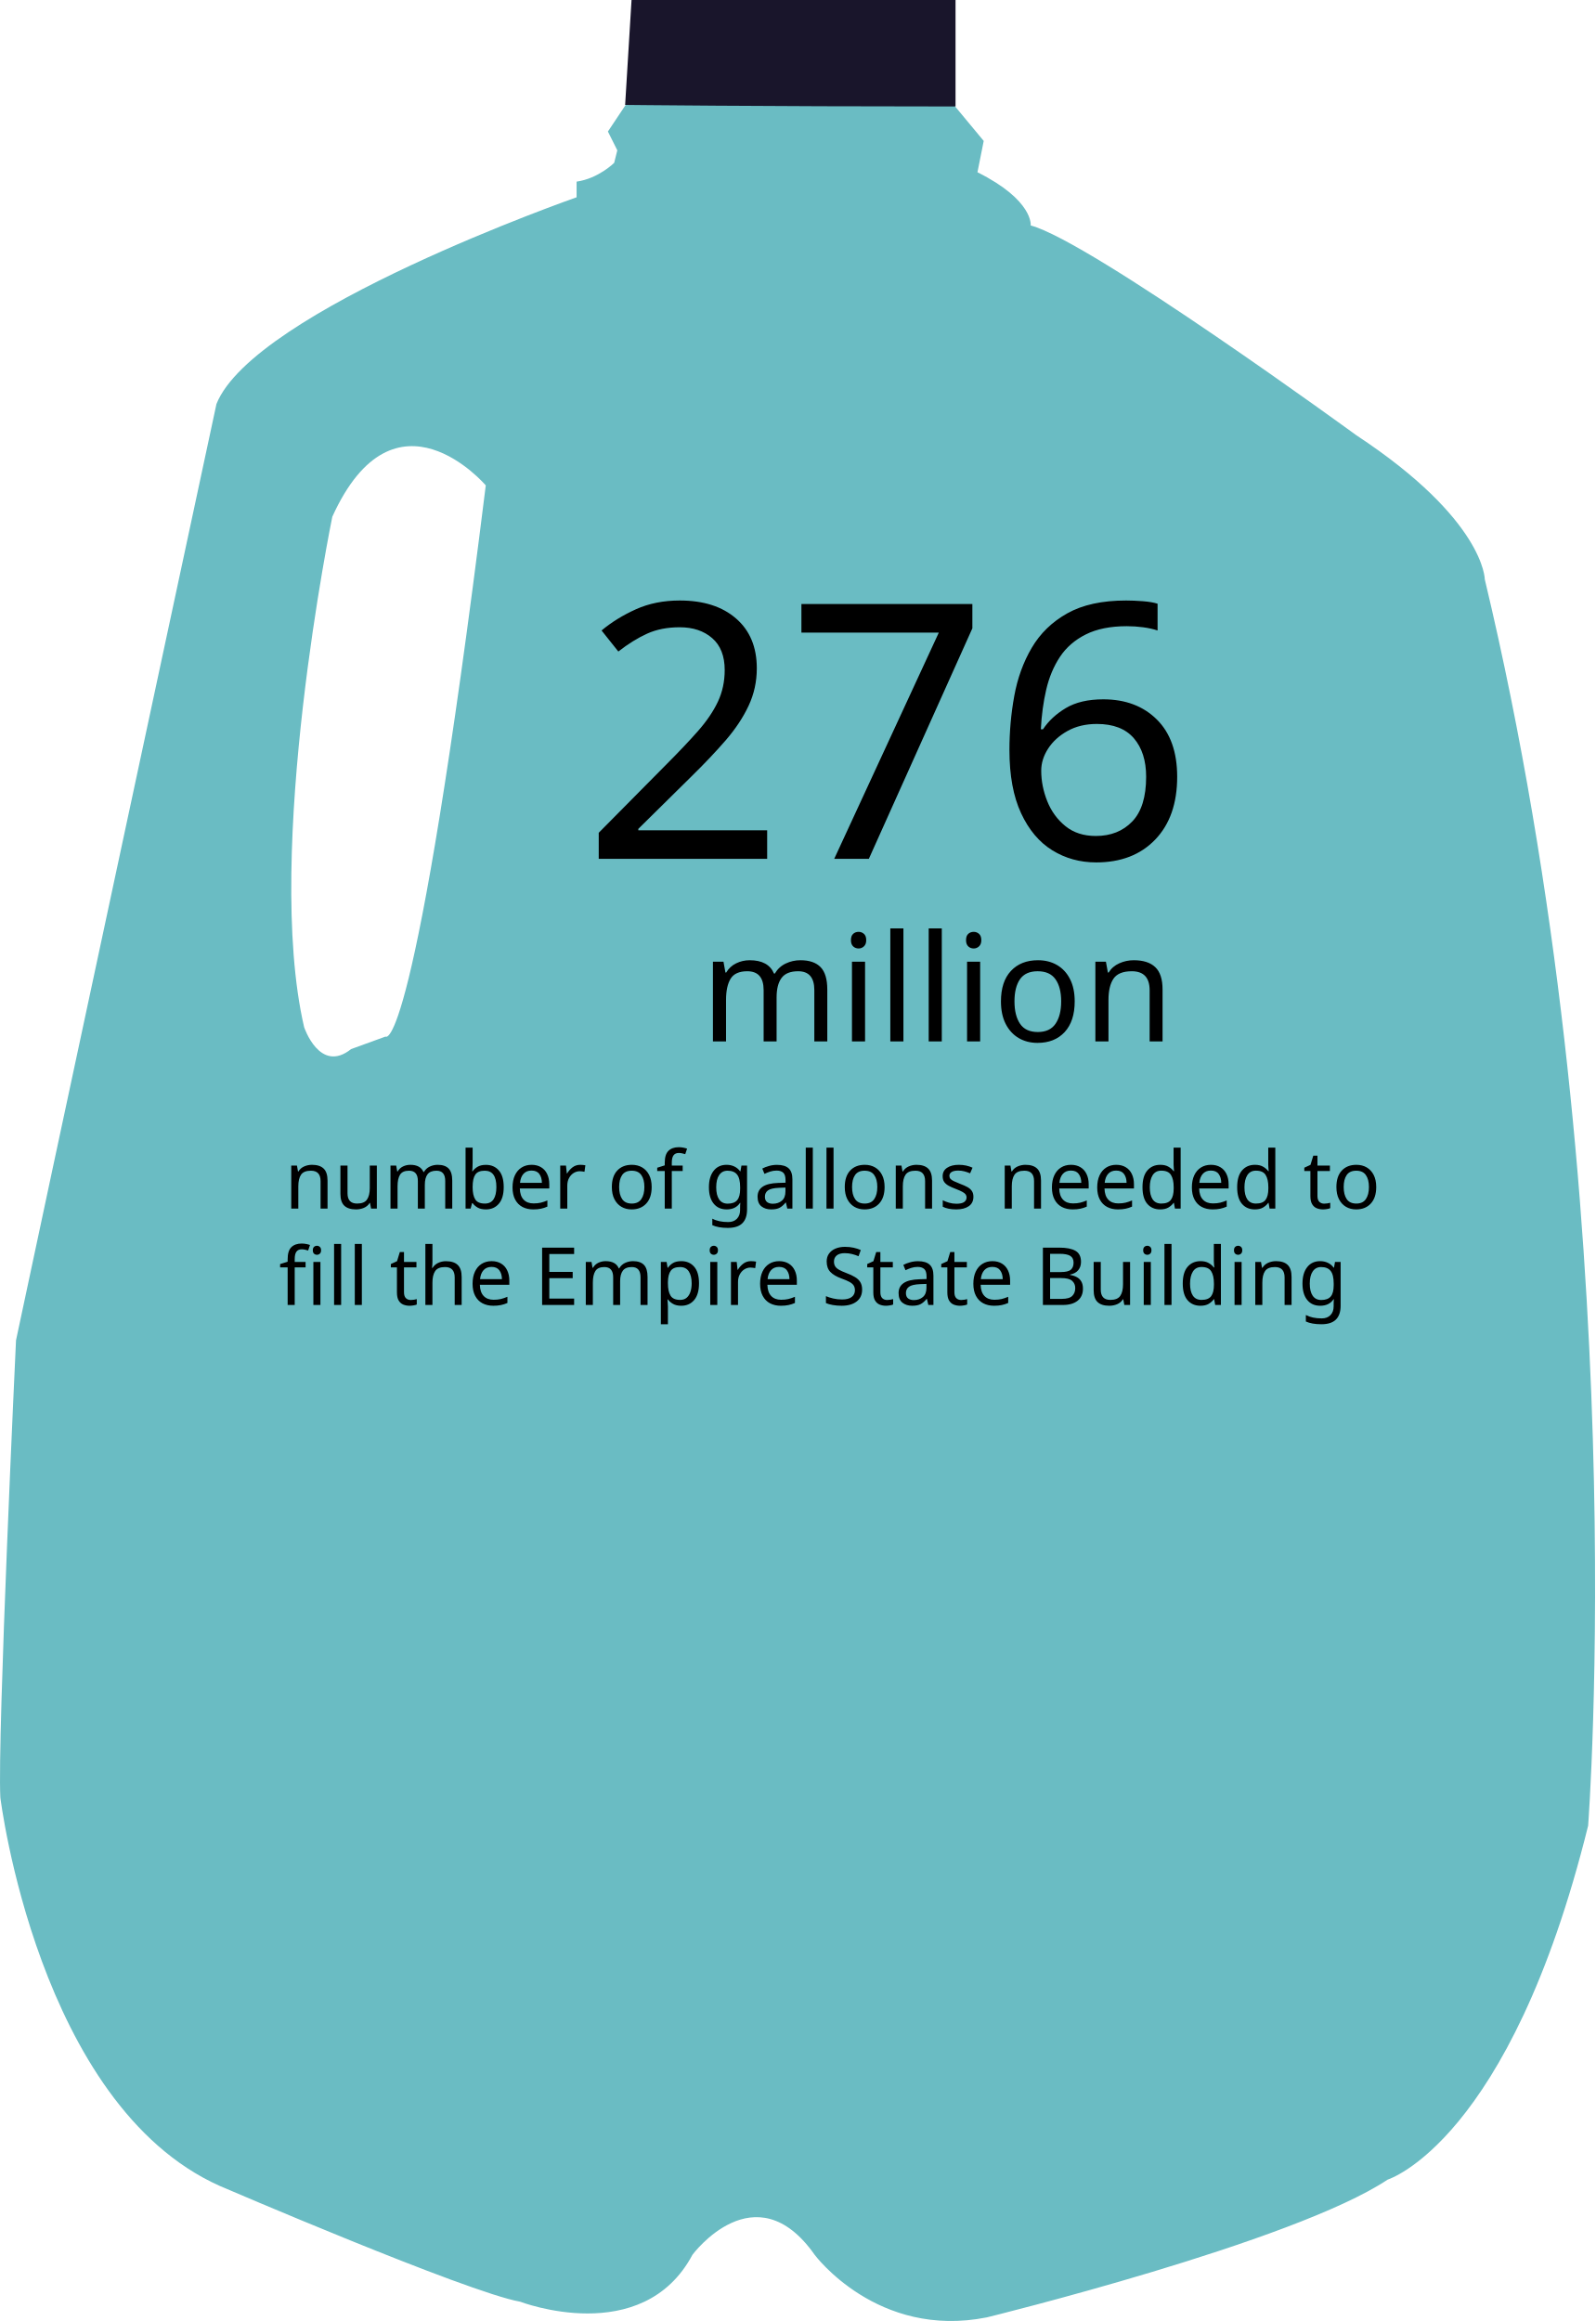
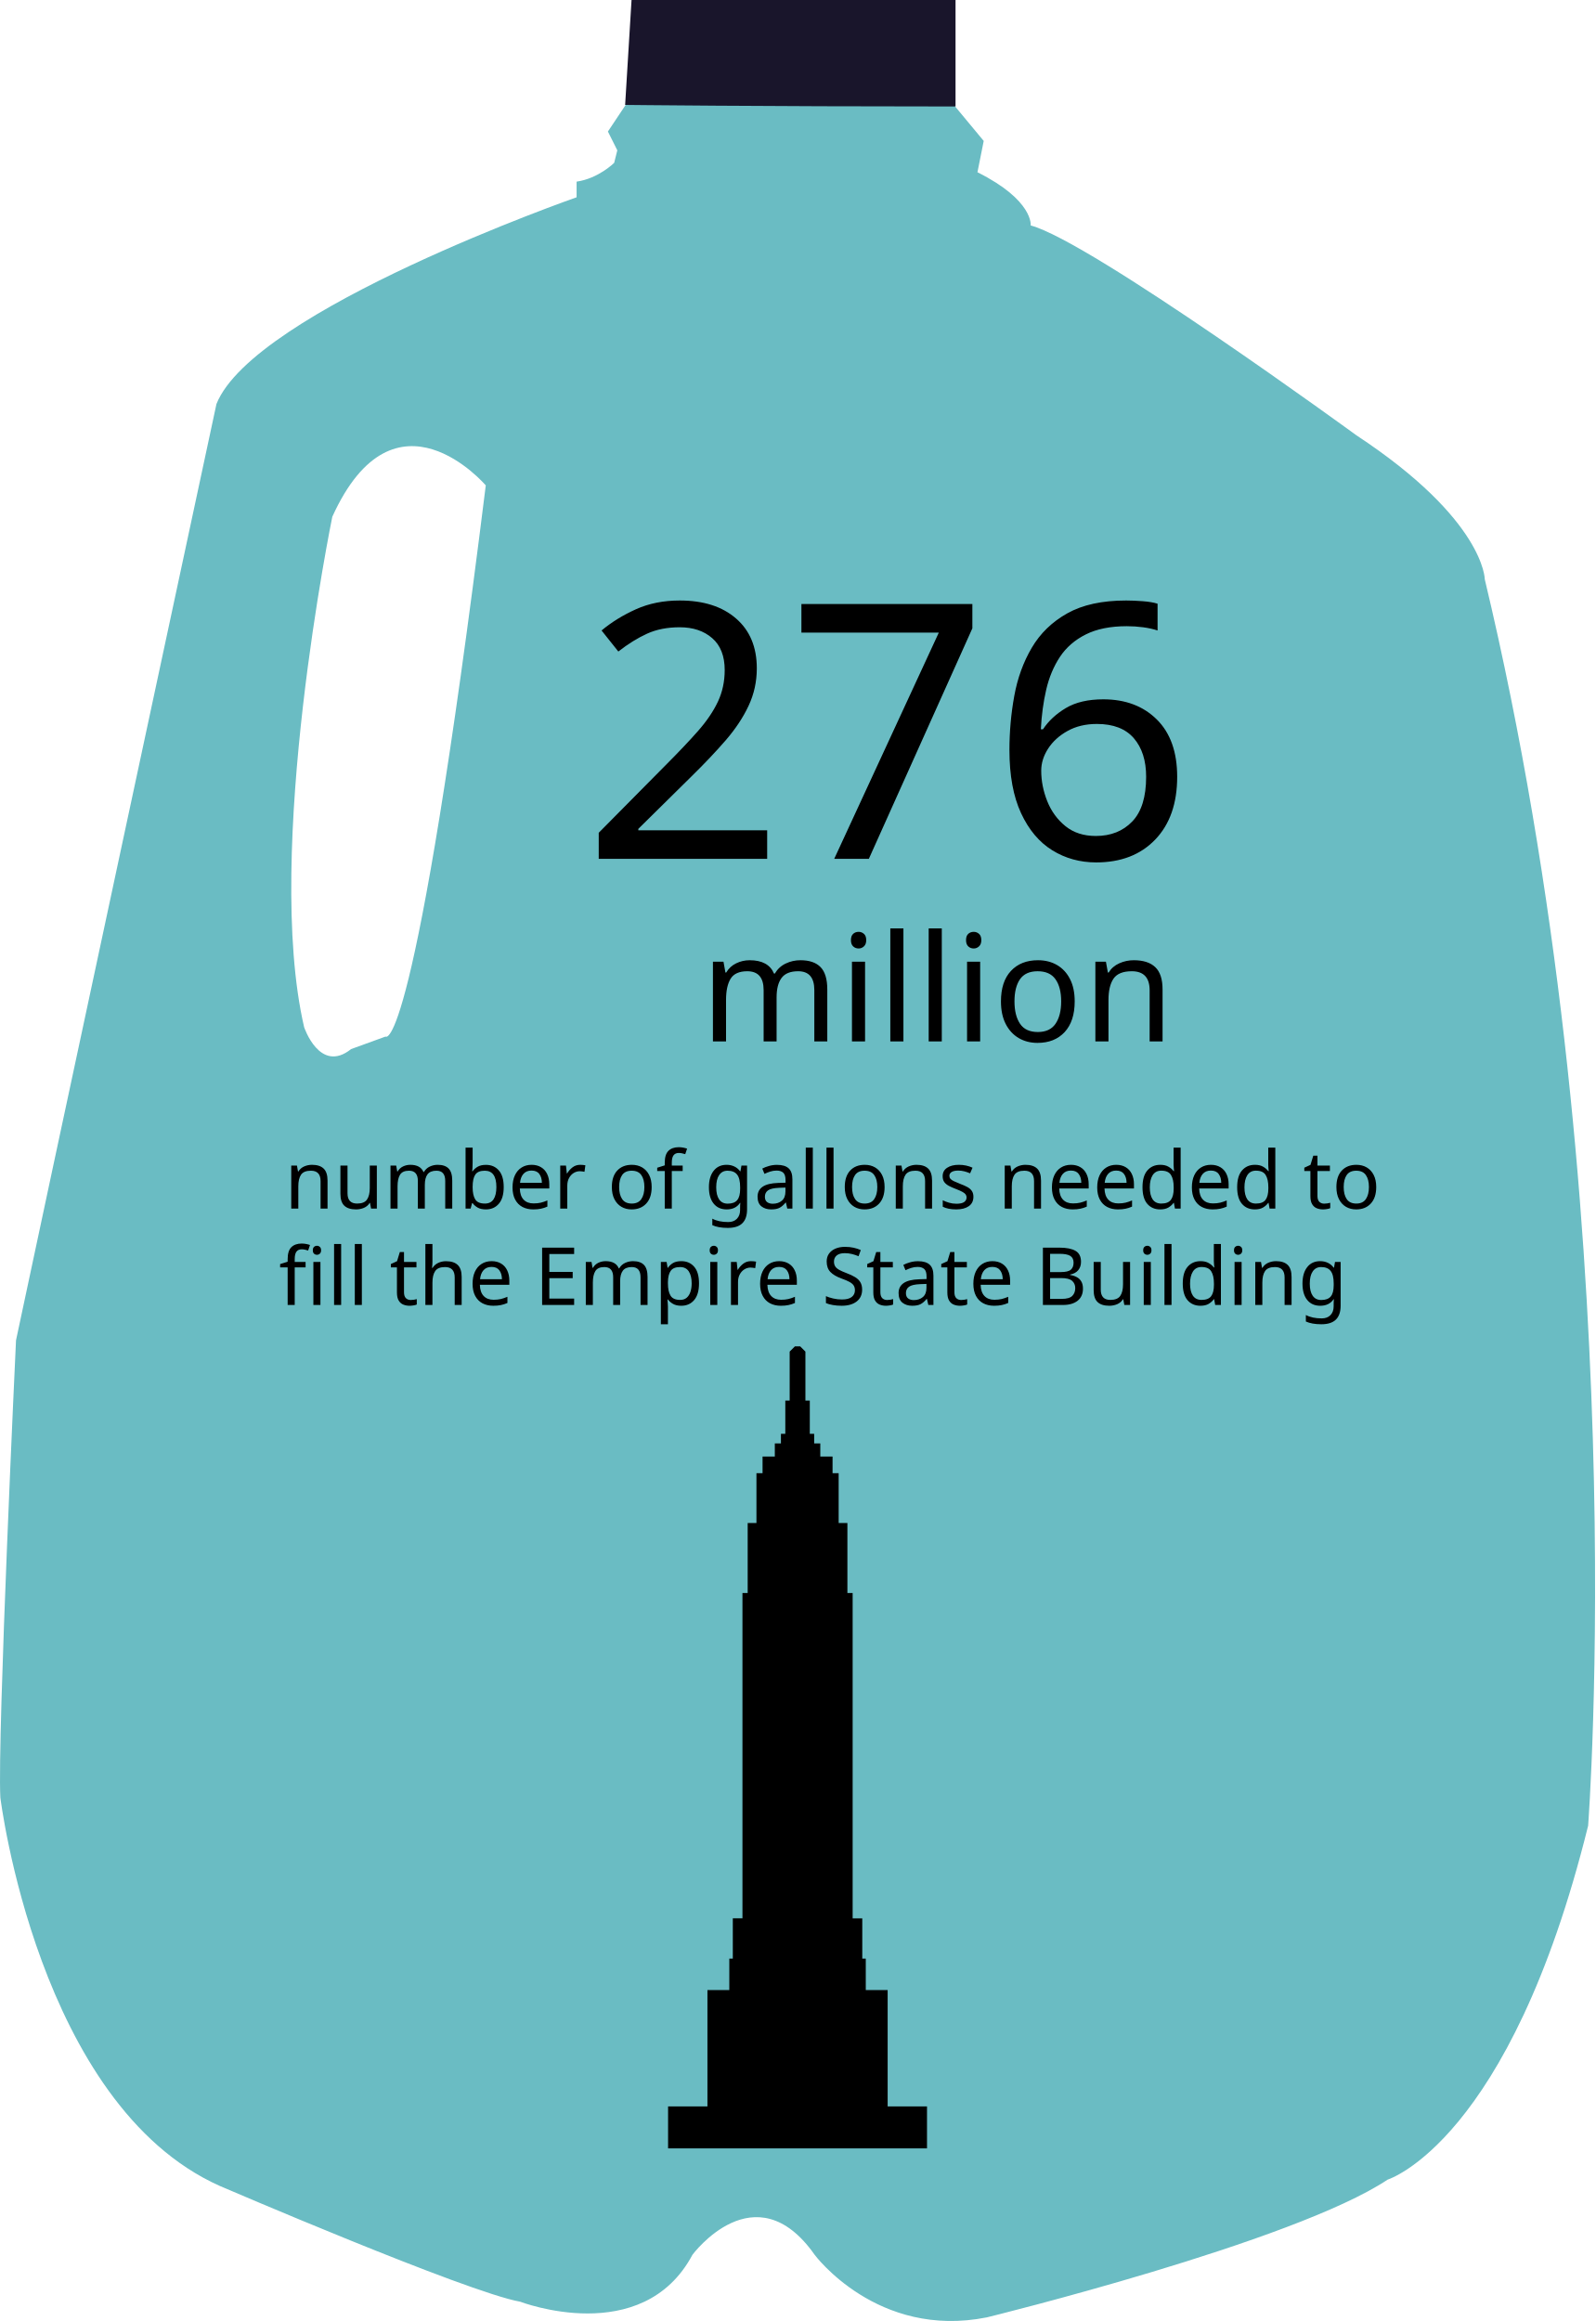
<svg xmlns="http://www.w3.org/2000/svg" version="1.1" id="Layer_1" x="0px" y="0px" width="536.379px" height="780.521px" viewBox="0 0 536.379 780.521" enable-background="new 0 0 536.379 780.521" xml:space="preserve">
  <g>
-     <path fill="#6ABCC3" d="M330.795,47.392l-2.106,10.53c18.959,9.479,17.903,17.903,17.903,17.903   c20.01,5.263,109.521,70.558,109.521,70.558c43.176,28.433,43.176,48.442,43.176,48.442   c50.553,211.678,34.752,419.134,34.752,419.134c-26.328,106.364-67.396,119.005-67.396,119.005   C435.049,754.024,331.852,779.3,331.852,779.3c-36.861,7.373-57.922-21.062-57.922-21.062c-20.01-28.435-41.069,0-41.069,0   c-16.853,31.595-57.922,15.798-57.922,15.798c-17.903-3.157-101.101-38.964-101.101-38.964   c-61.081-27.384-73.72-130.586-73.72-130.586c-1.052-20.011,5.267-153.751,5.267-153.751   c4.915-23.522,67.401-314.881,67.401-314.881c12.635-31.595,121.105-69.508,121.105-69.508v-5.267   c7.373-1.051,12.637-6.318,12.637-6.318l1.055-4.212l-3.161-6.318l8.424-12.636l2.175-18.333l100.026,15.161L330.795,47.392z    M163.352,163.23c0,0-30.543-35.806-51.604,10.534c0,0-23.17,112.683-9.479,171.655c0,0,5.267,15.797,15.798,7.373l11.584-4.212   C129.651,348.581,139.13,358.056,163.352,163.23z" />
-     <path fill="#19152B" d="M210.215,35.279c0,0,45.303,0.528,111.104,0.528V0H212.368L210.215,35.279z" />
+     <path fill="#6ABCC3" d="M330.795,47.392l-2.105,10.53c18.959,9.479,17.902,17.903,17.902,17.903   c20.01,5.263,109.521,70.558,109.521,70.558c43.176,28.433,43.176,48.442,43.176,48.442   c50.553,211.678,34.752,419.134,34.752,419.134c-26.328,106.364-67.396,119.005-67.396,119.005   C435.049,754.024,331.852,779.3,331.852,779.3c-36.86,7.373-57.922-21.062-57.922-21.062c-20.01-28.436-41.069,0-41.069,0   c-16.853,31.595-57.922,15.798-57.922,15.798c-17.903-3.157-101.101-38.964-101.101-38.964   c-61.081-27.385-73.72-130.586-73.72-130.586c-1.052-20.012,5.267-153.751,5.267-153.751   c4.915-23.522,67.401-314.881,67.401-314.881c12.635-31.595,121.105-69.508,121.105-69.508v-5.267   c7.373-1.051,12.637-6.318,12.637-6.318l1.055-4.212l-3.161-6.318l8.424-12.636l2.175-18.333l100.026,15.161L330.795,47.392z    M163.352,163.23c0,0-30.543-35.806-51.604,10.534c0,0-23.17,112.683-9.479,171.655c0,0,5.267,15.797,15.798,7.373l11.584-4.212   C129.651,348.581,139.13,358.056,163.352,163.23z" />
+     <path fill="#19152B" d="M210.215,35.279c0,0,45.303,0.528,111.104,0.528V0h-108.95L210.215,35.279z" />
  </g>
  <rect x="56.69" y="386.761" fill="none" width="434" height="82" />
-   <text transform="matrix(1 0 0 1 95.6416 406.4434)">
-     <tspan x="0" y="0" font-family="'Interstate-Regular'" font-size="27">number of gallons needed to</tspan>
-     <tspan x="-1.85" y="32.4" font-family="'Interstate-Regular'" font-size="27">fill the Empire State Building</tspan>
-   </text>
+   <text transform="matrix(1 0 0 1 95.6416 406.4434)" font-family="'Interstate-Regular'" font-size="27">number of gallons needed to</text>
+   <text transform="matrix(1 0 0 1 93.7915 438.8438)" font-family="'Interstate-Regular'" font-size="27">fill the Empire State Building</text>
  <text transform="matrix(1 0 0 1 195.5693 288.8154)" font-family="'Interstate-Bold'" font-size="120">276</text>
  <text transform="matrix(1 0 0 1 235.4888 350.21)" font-family="'Interstate-Bold'" font-size="50">million</text>
+   <g>
+     <polygon points="269.077,452.761 270.835,454.523 270.835,470.997 272.31,470.997 272.31,475.991 272.31,482.169 273.781,482.169    273.781,485.407 275.838,485.407 275.838,489.821 279.962,489.821 279.962,495.403 282.016,495.403 282.016,512.173    284.956,512.173 284.956,535.702 286.72,535.702 286.72,645.121 289.958,645.121 289.958,658.646 291.134,658.646 291.134,669.239    298.488,669.239 298.488,708.354 311.723,708.354 311.723,722.473 224.656,722.473 224.656,708.354 237.891,708.354    237.891,669.239 245.244,669.239 245.244,658.646 246.421,658.646 246.421,645.114 249.666,645.114 249.666,535.702    251.423,535.702 251.423,512.173 254.37,512.173 254.37,495.403 256.425,495.403 256.425,489.821 260.549,489.821 260.549,485.407    262.604,485.407 262.604,482.169 264.075,482.169 264.075,475.991 264.075,470.997 265.542,470.997 265.542,454.523    267.308,452.761  " />
+   </g>
</svg>
